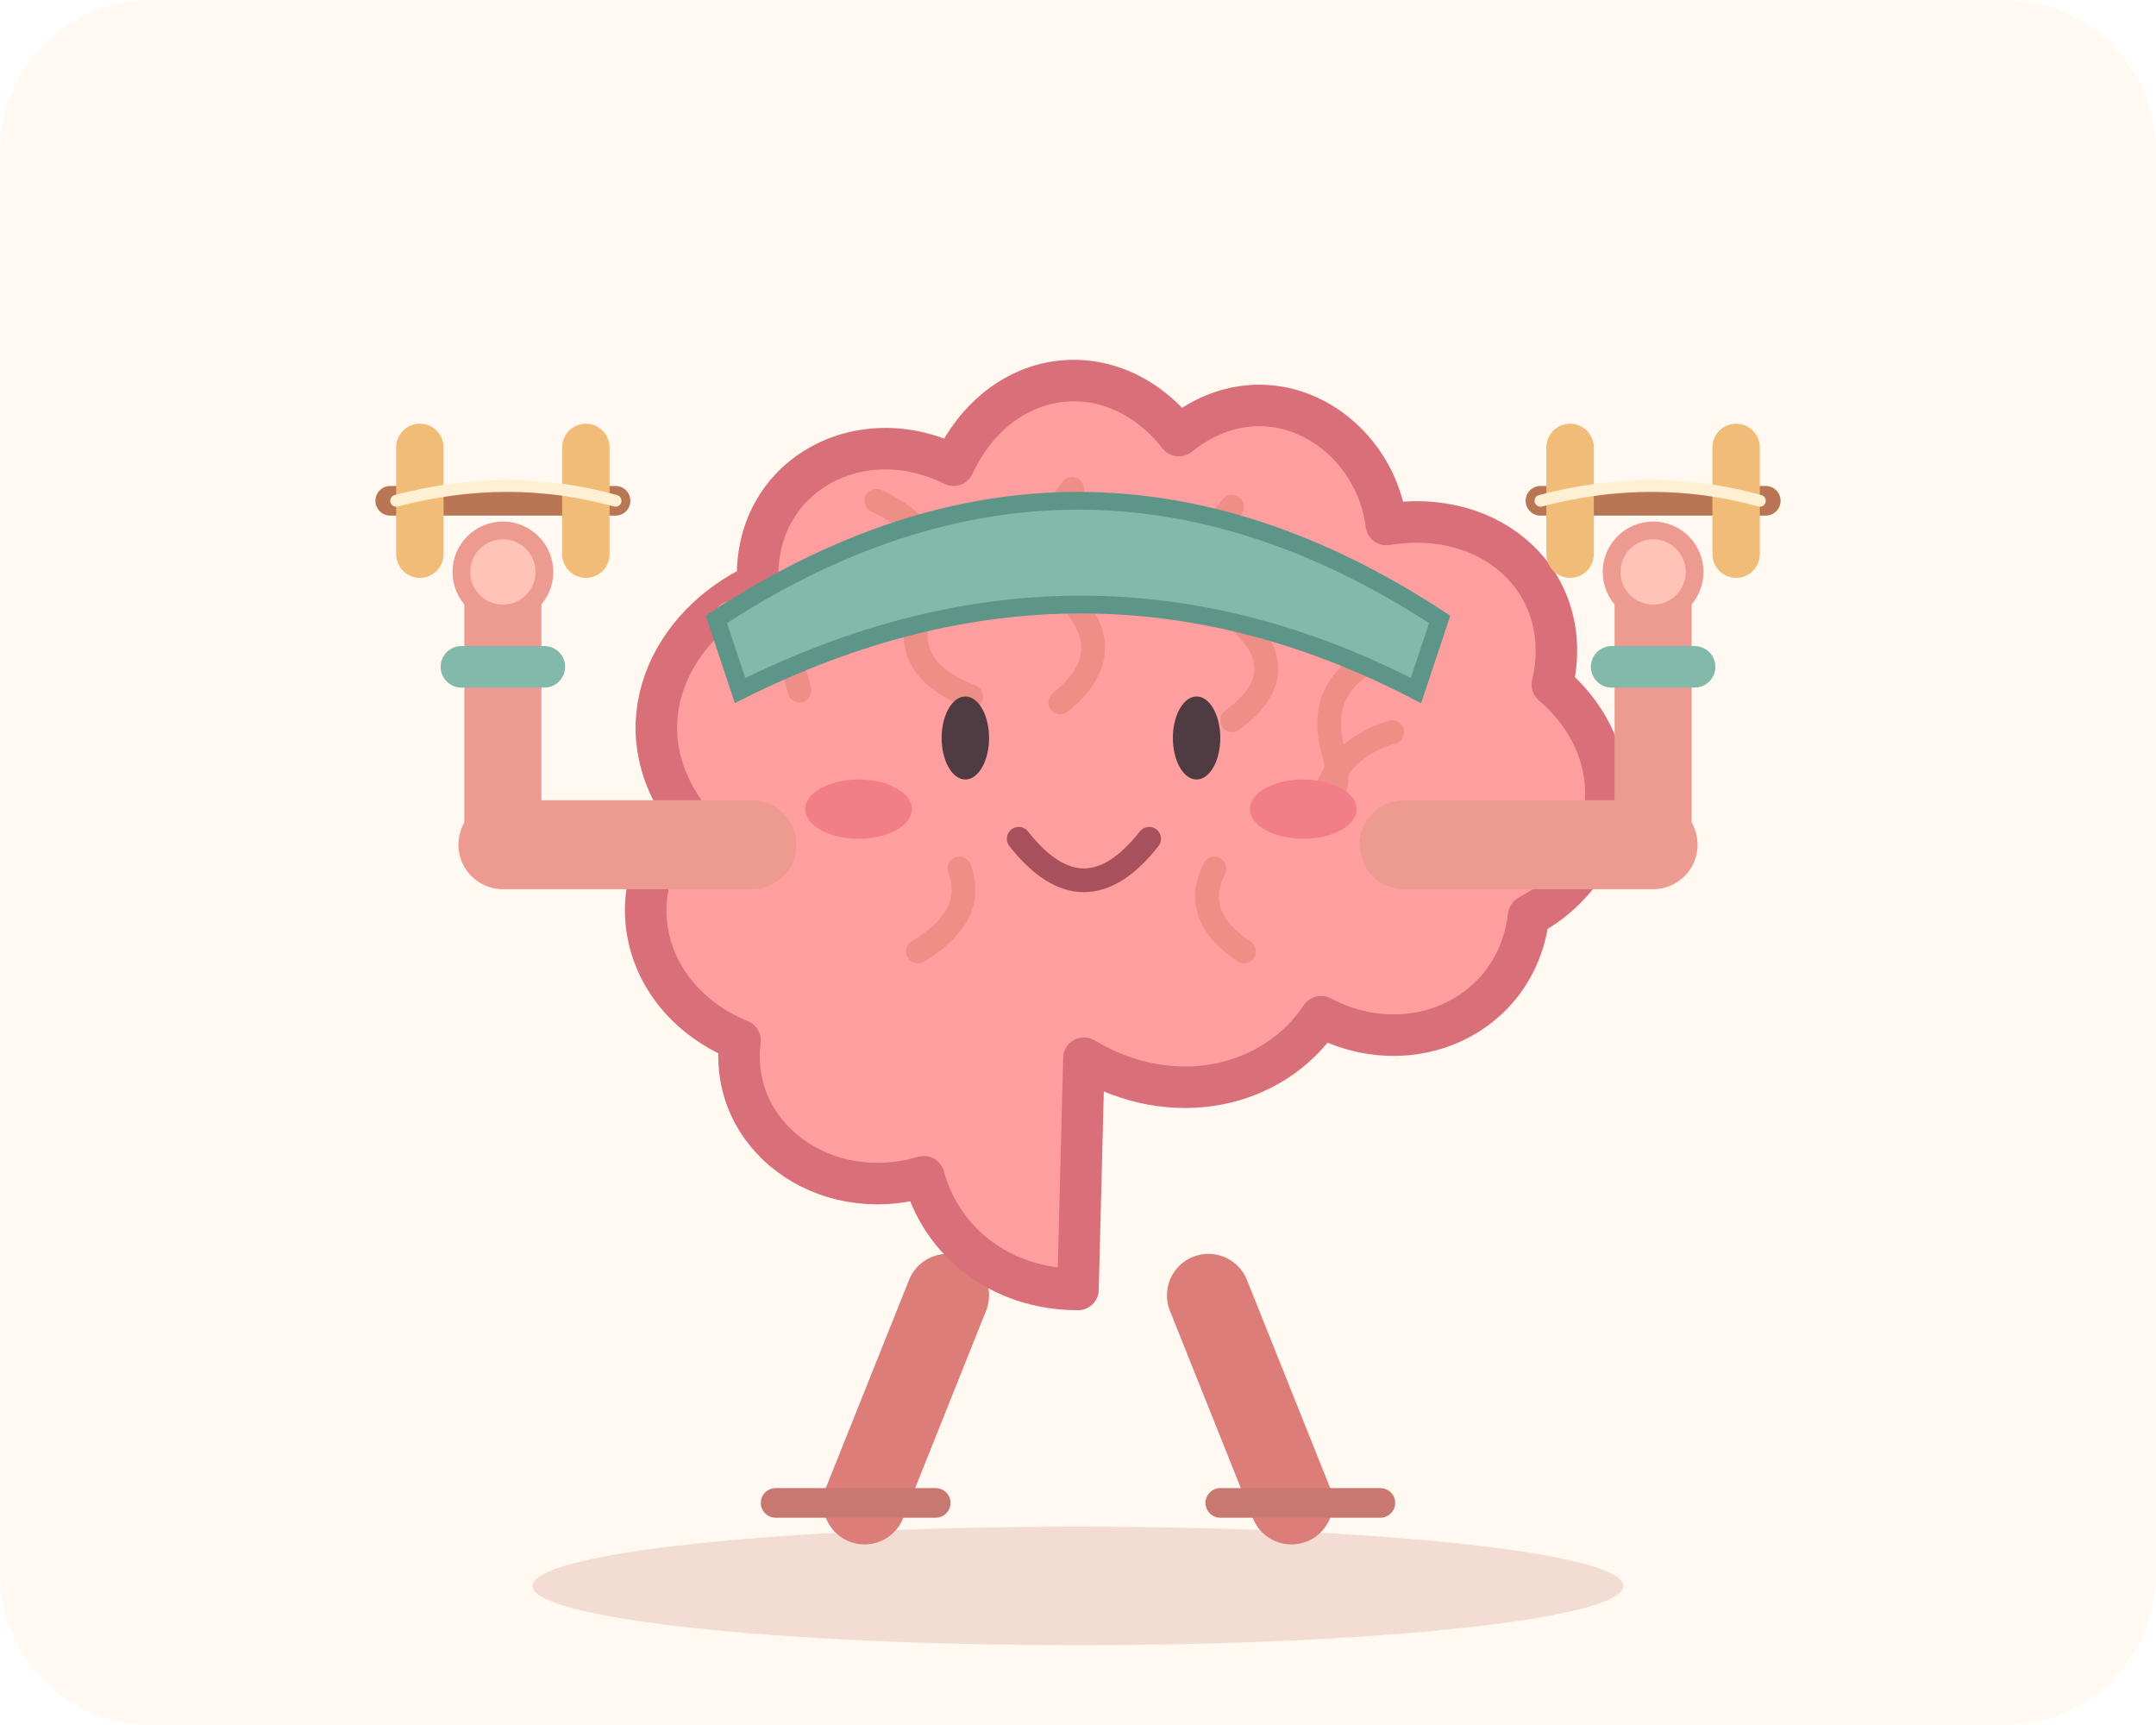
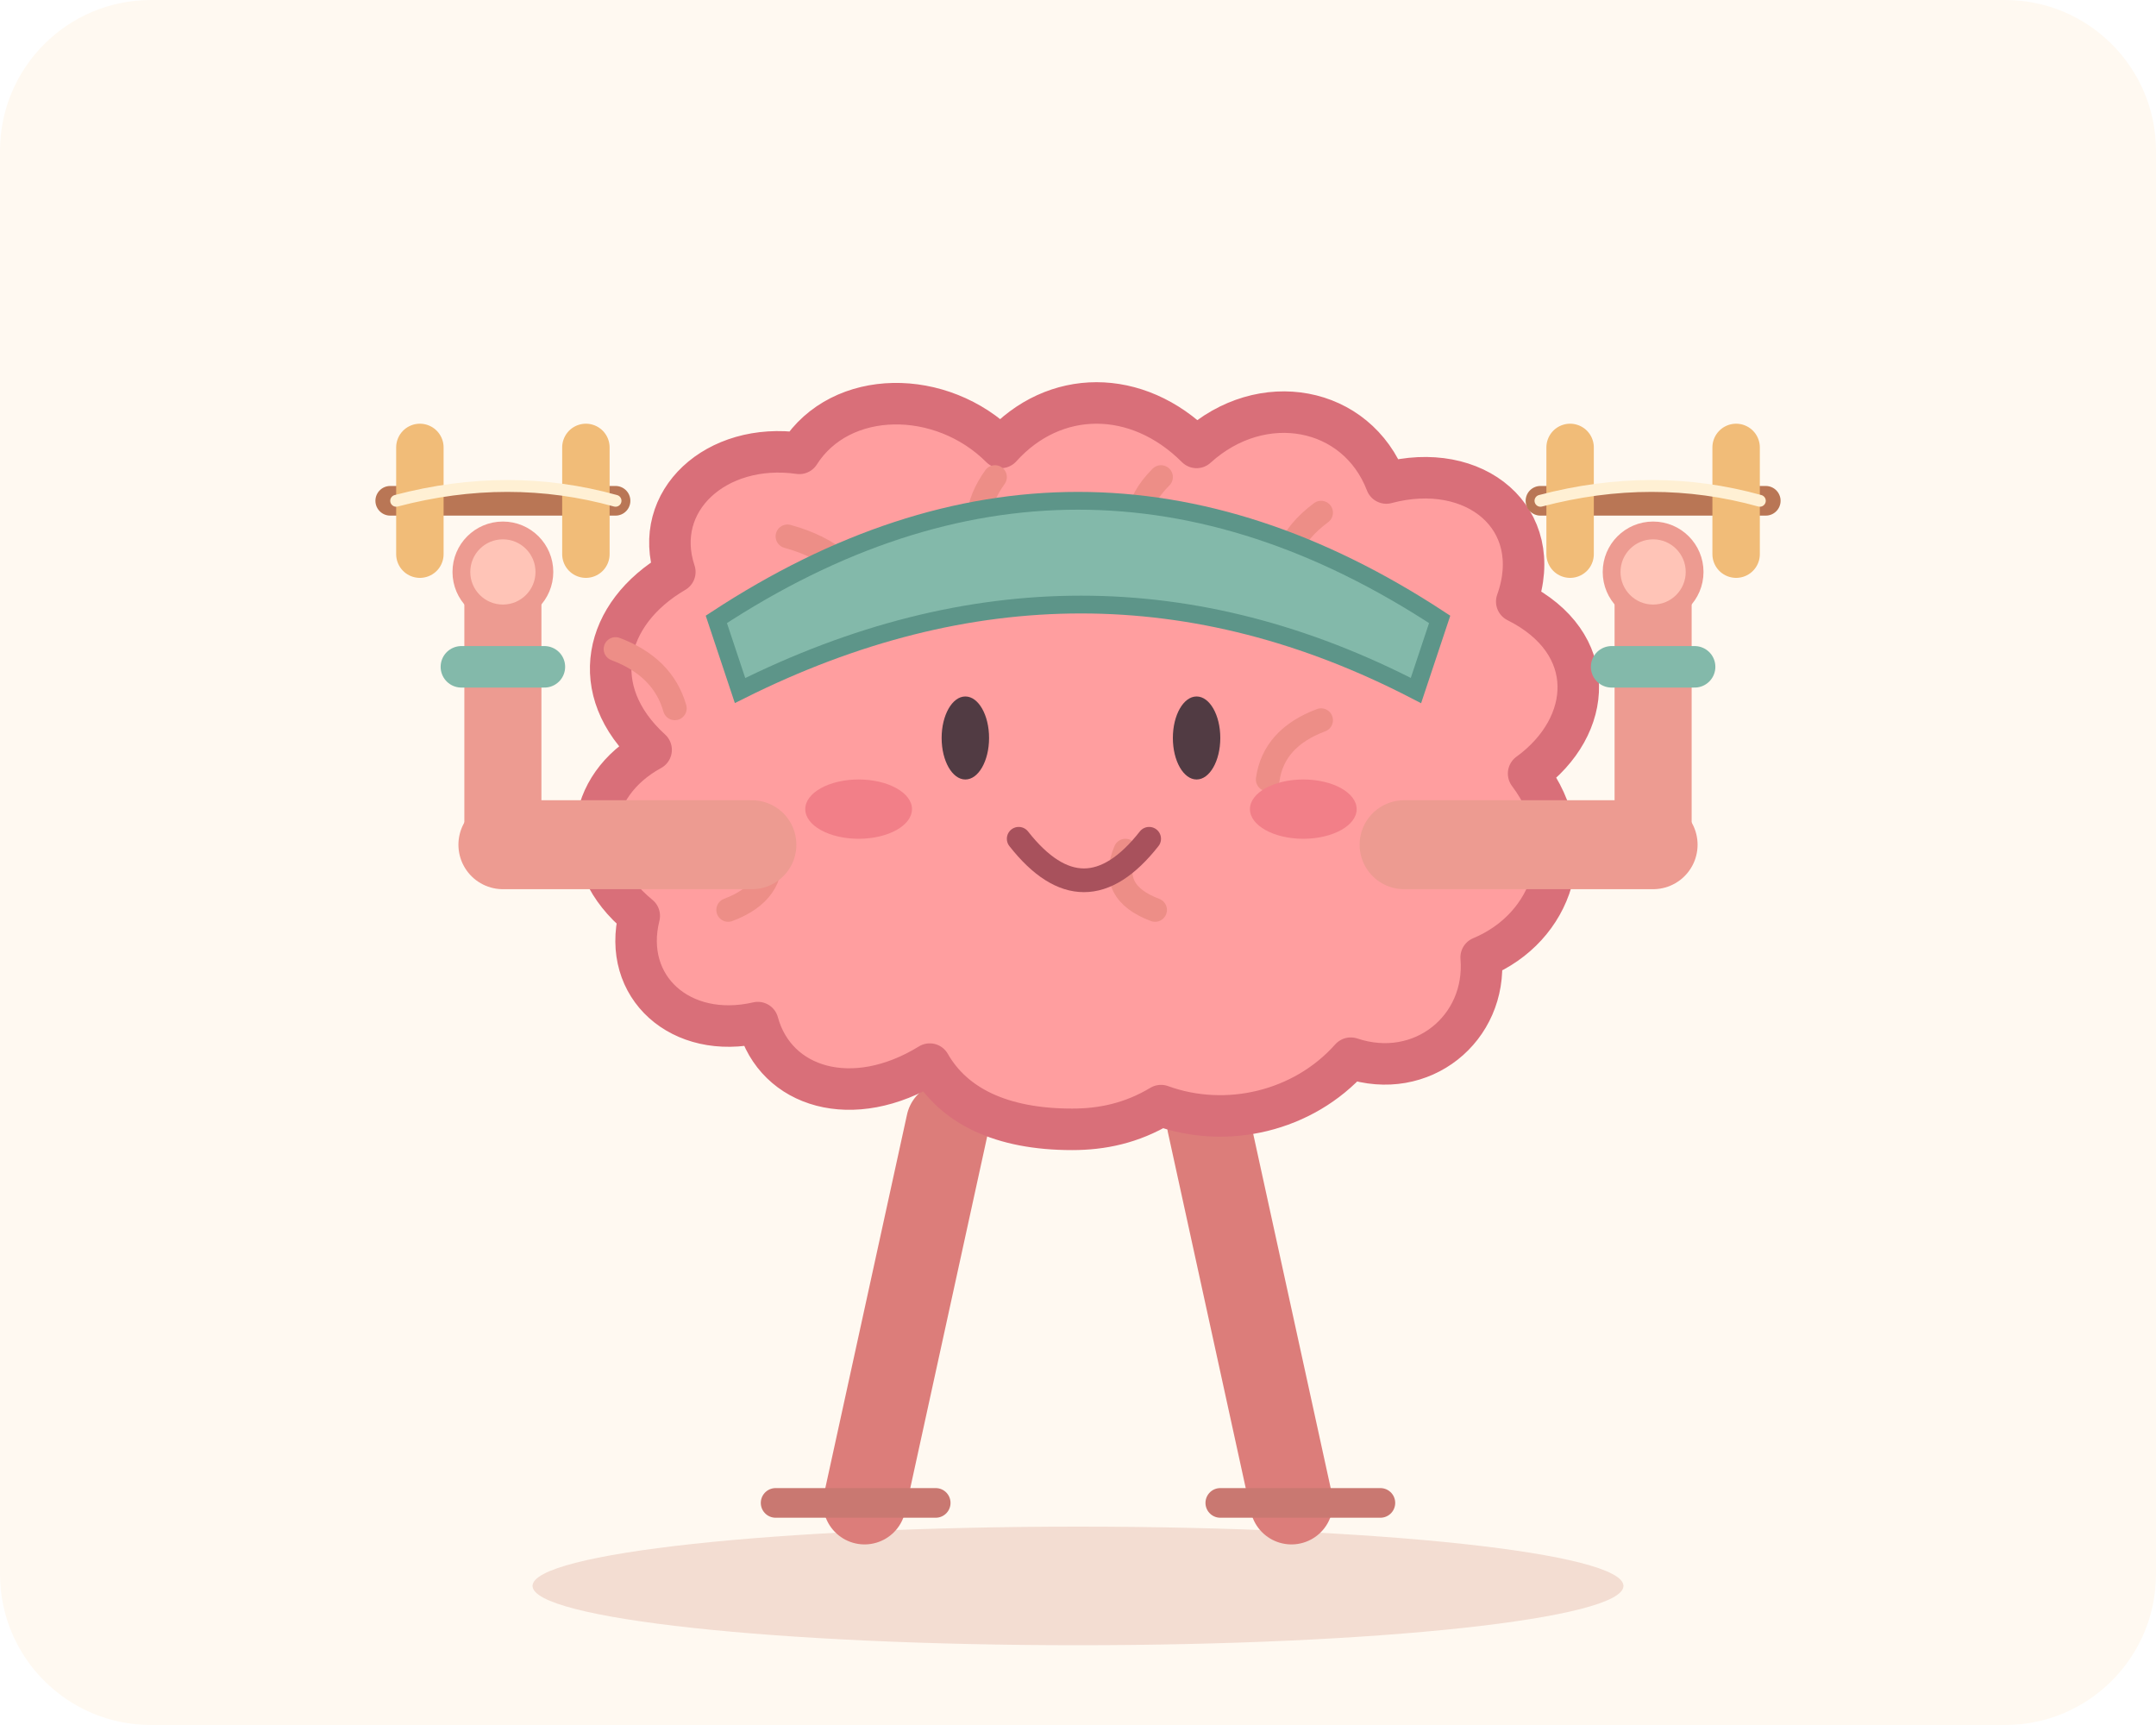
<svg xmlns="http://www.w3.org/2000/svg" viewBox="0 0 400 320" role="img" aria-labelledby="title desc">
  <style>
    .upperL,.upperR,.foreL,.foreR{transform-box:view-box}
    .upperL{transform-origin:145px 157px;animation:raiseL 1.7s ease-in-out infinite}.upperR{transform-origin:255px 157px;animation:raiseR 1.7s ease-in-out infinite}
    .foreL{transform-origin:103px 157px;animation:foreL 1.7s ease-in-out infinite}.foreR{transform-origin:297px 157px;animation:foreR 1.7s ease-in-out infinite}
    .body{transform-box:fill-box;transform-origin:center;animation:bob 1.7s ease-in-out infinite}
    @keyframes raiseL{0%,100%{transform:rotate(0)}48%,66%{transform:rotate(90deg)}}@keyframes raiseR{0%,100%{transform:rotate(0)}48%,66%{transform:rotate(-90deg)}}
    @keyframes foreL{0%,100%{transform:rotate(0)}48%,66%{transform:rotate(-90deg)}}@keyframes foreR{0%,100%{transform:rotate(0)}48%,66%{transform:rotate(90deg)}}
    @keyframes bob{50%{transform:translateY(-2px) rotate(.5deg)}}
    @media(prefers-reduced-motion:reduce){.upperL,.upperR,.foreL,.foreR,.body{animation:none}}
  </style>
  <rect width="400" height="320" rx="28" fill="#fff9f1" />
  <g transform="translate(200 160) scale(1.1) translate(-200 -160)">
    <ellipse cx="200" cy="282" rx="92" ry="10" fill="#f3ddd2" />
    <g class="body">
-       <path d="M178 233l-14 35m58-35 14 35" fill="none" stroke="#dc7d7a" stroke-width="14" stroke-linecap="round" />
+       <path d="M178 204l-14 64m58-64 14 64" fill="none" stroke="#dc7d7a" stroke-width="14" stroke-linecap="round" />
      <path d="M149 268h27m48 0h27" stroke="#c97871" stroke-width="5" stroke-linecap="round" />
-       <path d="M200 232c-13 0-23-8-26-19-17 5-33-7-31-23-17-7-21-26-9-38-11-15-3-32 12-39-1-18 17-28 33-20 8-17 27-19 38-5 15-12 33-1 35 15 18-3 32 10 28 27 14 12 11 31-4 39-2 17-20 25-35 17-8 12-25 16-40 7z" fill="#ff9e9f" stroke="#d96f79" stroke-width="7" stroke-linejoin="round" />
-       <path d="M166 99q13 6 8 17t8 16m17-35q-8 10 0 19t-2 17m29-33q-9 10 1 19t-1 17m25-11q-11 5-8 16t-8 12m-94-35q10 3 12 13m100 7q-10 3-12 13m-68 24q10-6 7-14m48 14q-9-6-5-14" fill="none" stroke="#ed8e87" stroke-width="4" stroke-linecap="round" stroke-linejoin="round" />
+       <path d="M199 205C187 205 179 201 175 194 162 202 149 198 146 187 133 190 123 181 126 169 115 160 117 147 128 141 117 131 120 118 132 111 128 99 139 89 153 91 160 80 177 80 187 90 196 80 210 80 220 90 231 80 247 83 252 96 267 92 279 102 274 116 288 123 287 137 276 145 285 157 280 171 268 176 269 188 258 197 246 193 238 202 225 205 214 201 209 204 204 205 199 205Z" fill="#ff9e9f" stroke="#d96f79" stroke-width="7" stroke-linejoin="round" />
+       <path d="M151 105q11 3 14 12m21-22q-5 7-1 13m29-13q-7 7-1 14m28-8q-8 6-5 13m-114 10q8 3 10 10m109 2q-8 3-9 10m-91 22q8-3 7-10m65 10q-8-3-5-10" fill="none" stroke="#ed8e87" stroke-width="4" stroke-linecap="round" stroke-linejoin="round" />
      <ellipse cx="181" cy="139" rx="4" ry="7" fill="#513b43" />
      <ellipse cx="220" cy="139" rx="4" ry="7" fill="#513b43" />
      <ellipse cx="163" cy="151" rx="9" ry="5" fill="#f27f88" />
      <ellipse cx="238" cy="151" rx="9" ry="5" fill="#f27f88" />
      <path d="M190 156q11 14 22 0" fill="none" stroke="#a8515c" stroke-width="4" stroke-linecap="round" />
      <path d="M139 119q61-40 122 0l-4 12q-56-29-114 0z" fill="#83b9aa" stroke="#5d9589" stroke-width="3" />
    </g>
    <g class="upperL" fill="none" stroke="#ed9b91" stroke-width="15" stroke-linecap="round">
      <path d="M145 157h-42" />
      <g class="foreL" stroke-width="13">
        <path d="M103 157v-43" />
        <path d="M96 127h14" stroke="#83b9aa" stroke-width="7" />
        <circle cx="103" cy="111" r="7" fill="#ffc4b7" stroke-width="3" />
        <path d="M84 99h38" stroke="#b97655" stroke-width="5" />
        <path d="M89 90v18m28-18v18" stroke="#f1bc78" stroke-width="8" />
        <path d="M85 99q19-5 37 0" stroke="#fff0d4" stroke-width="2" />
      </g>
    </g>
    <g class="upperR" fill="none" stroke="#ed9b91" stroke-width="15" stroke-linecap="round">
      <path d="M255 157h42" />
      <g class="foreR" stroke-width="13">
        <path d="M297 157v-43" />
        <path d="M290 127h14" stroke="#83b9aa" stroke-width="7" />
        <circle cx="297" cy="111" r="7" fill="#ffc4b7" stroke-width="3" />
        <path d="M278 99h38" stroke="#b97655" stroke-width="5" />
        <path d="M283 90v18m28-18v18" stroke="#f1bc78" stroke-width="8" />
        <path d="M278 99q19-5 37 0" stroke="#fff0d4" stroke-width="2" />
      </g>
    </g>
  </g>
</svg>
